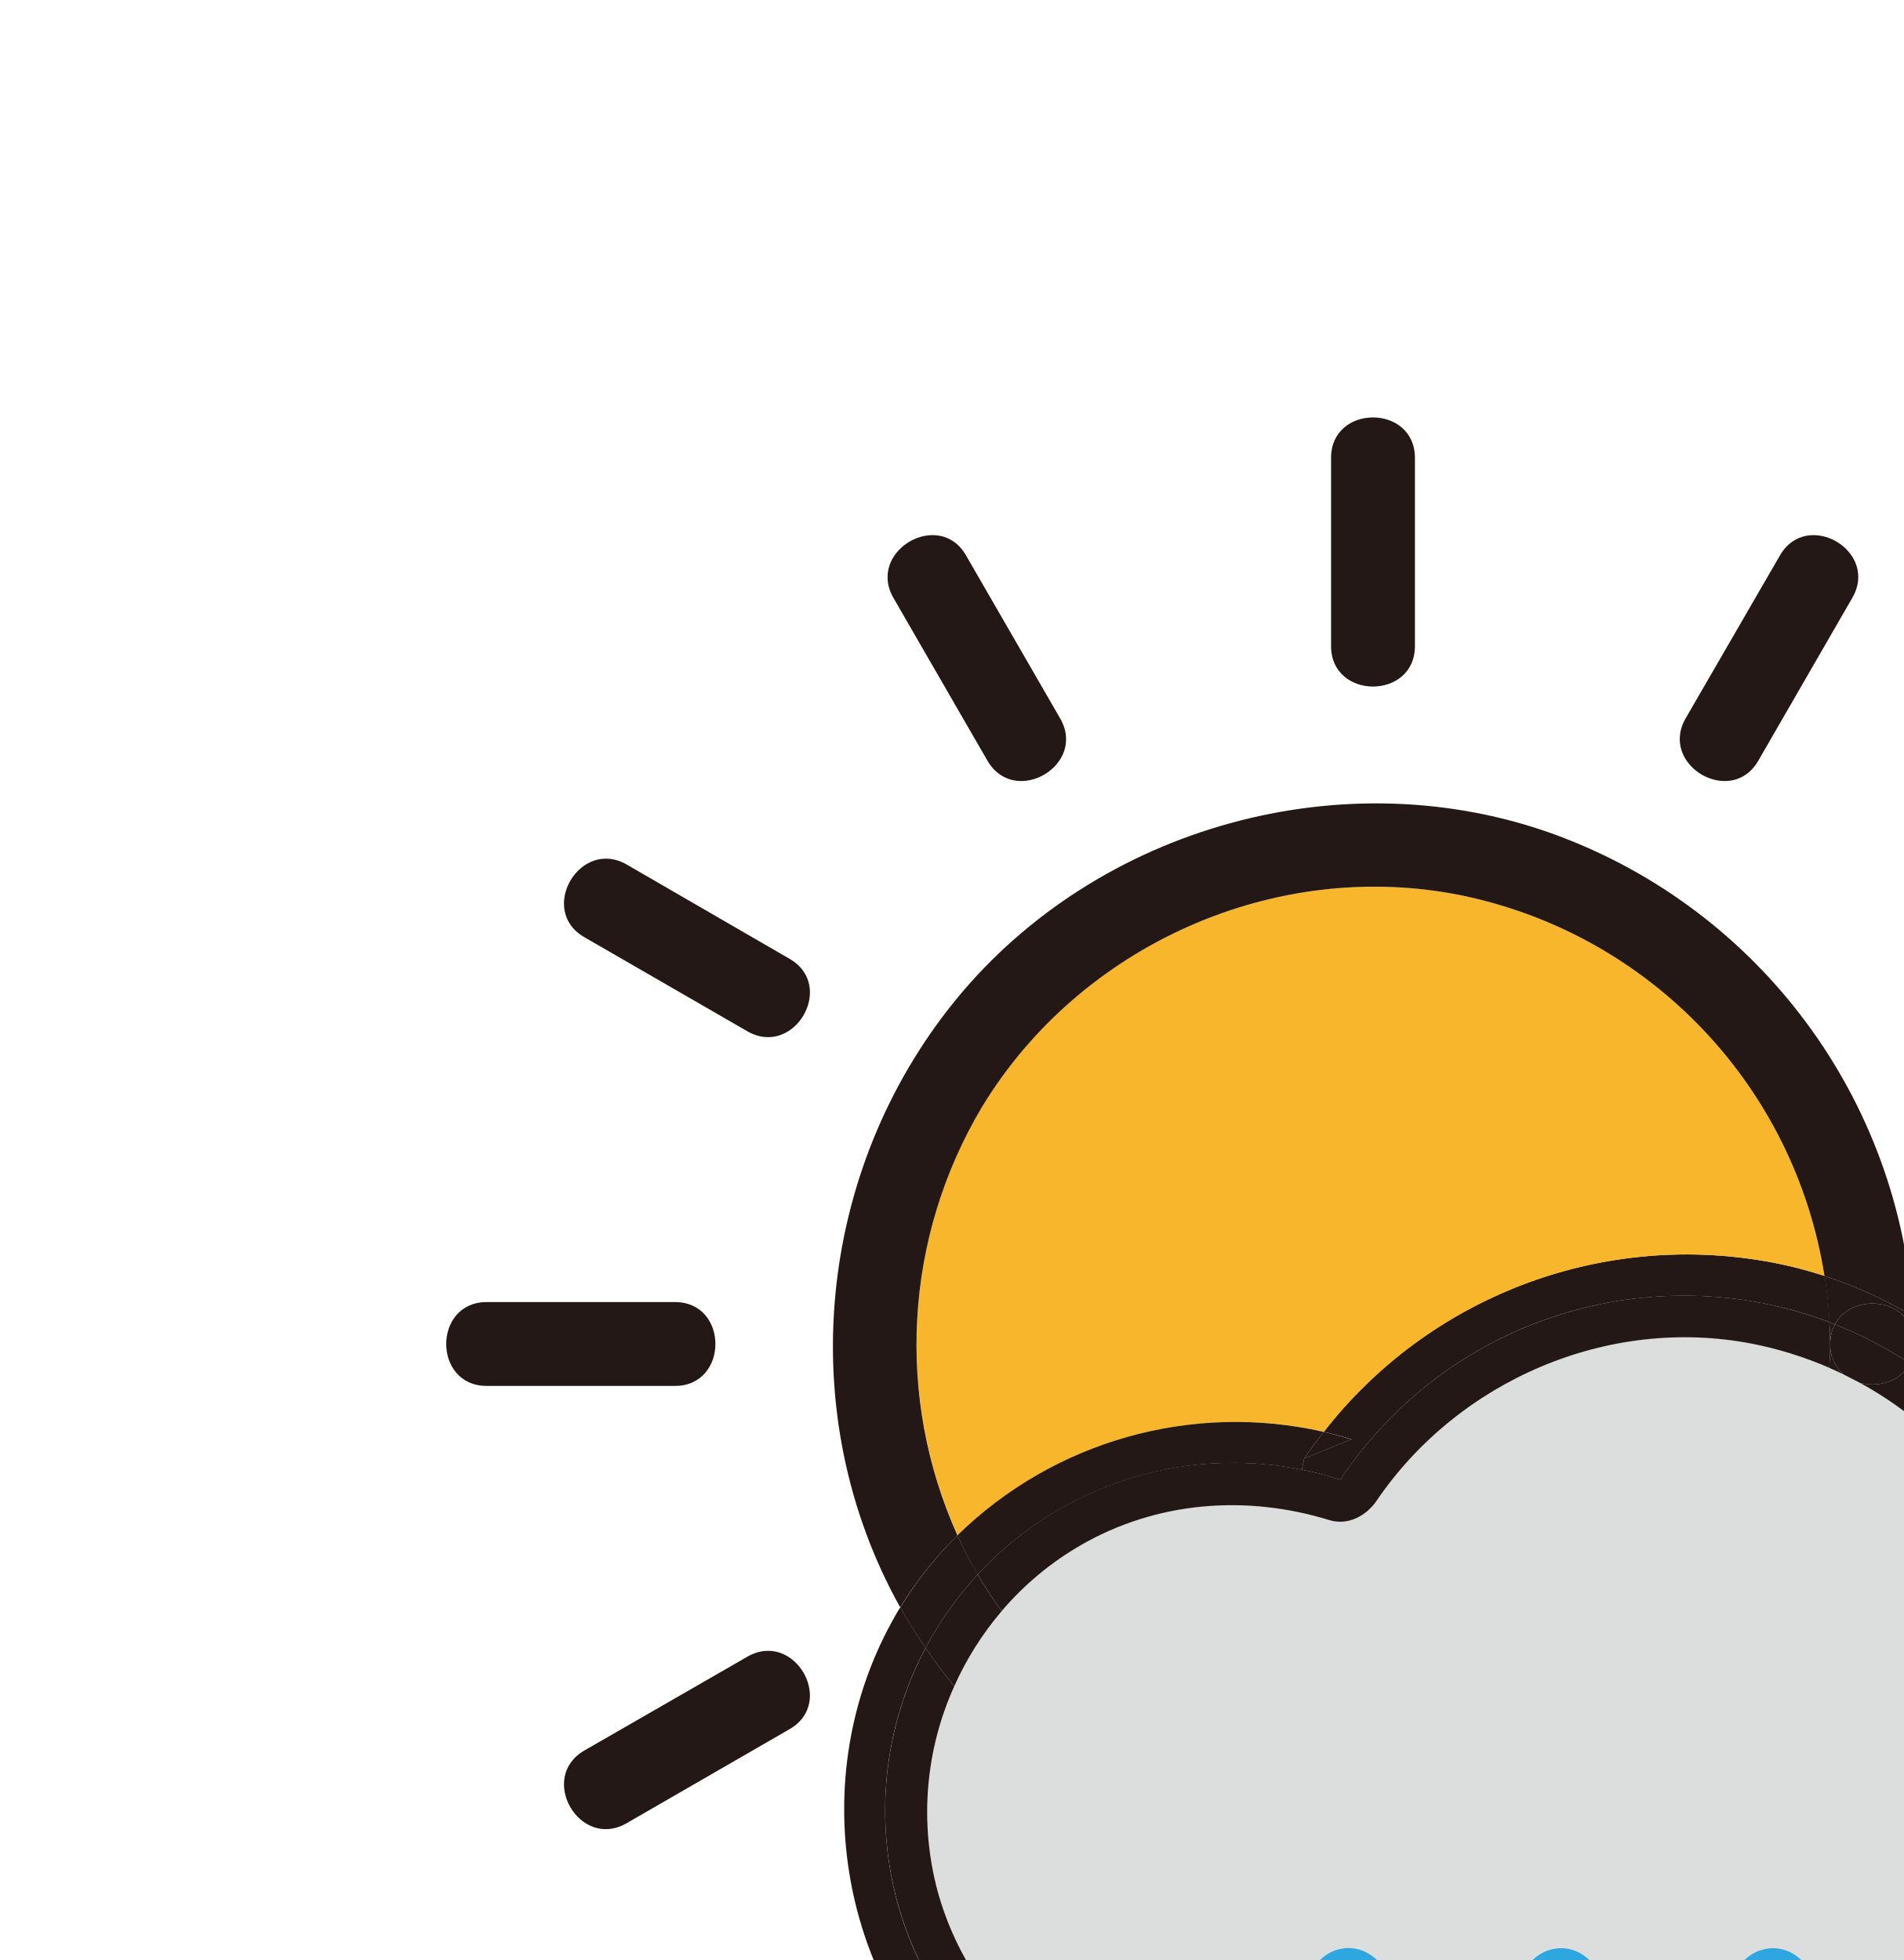
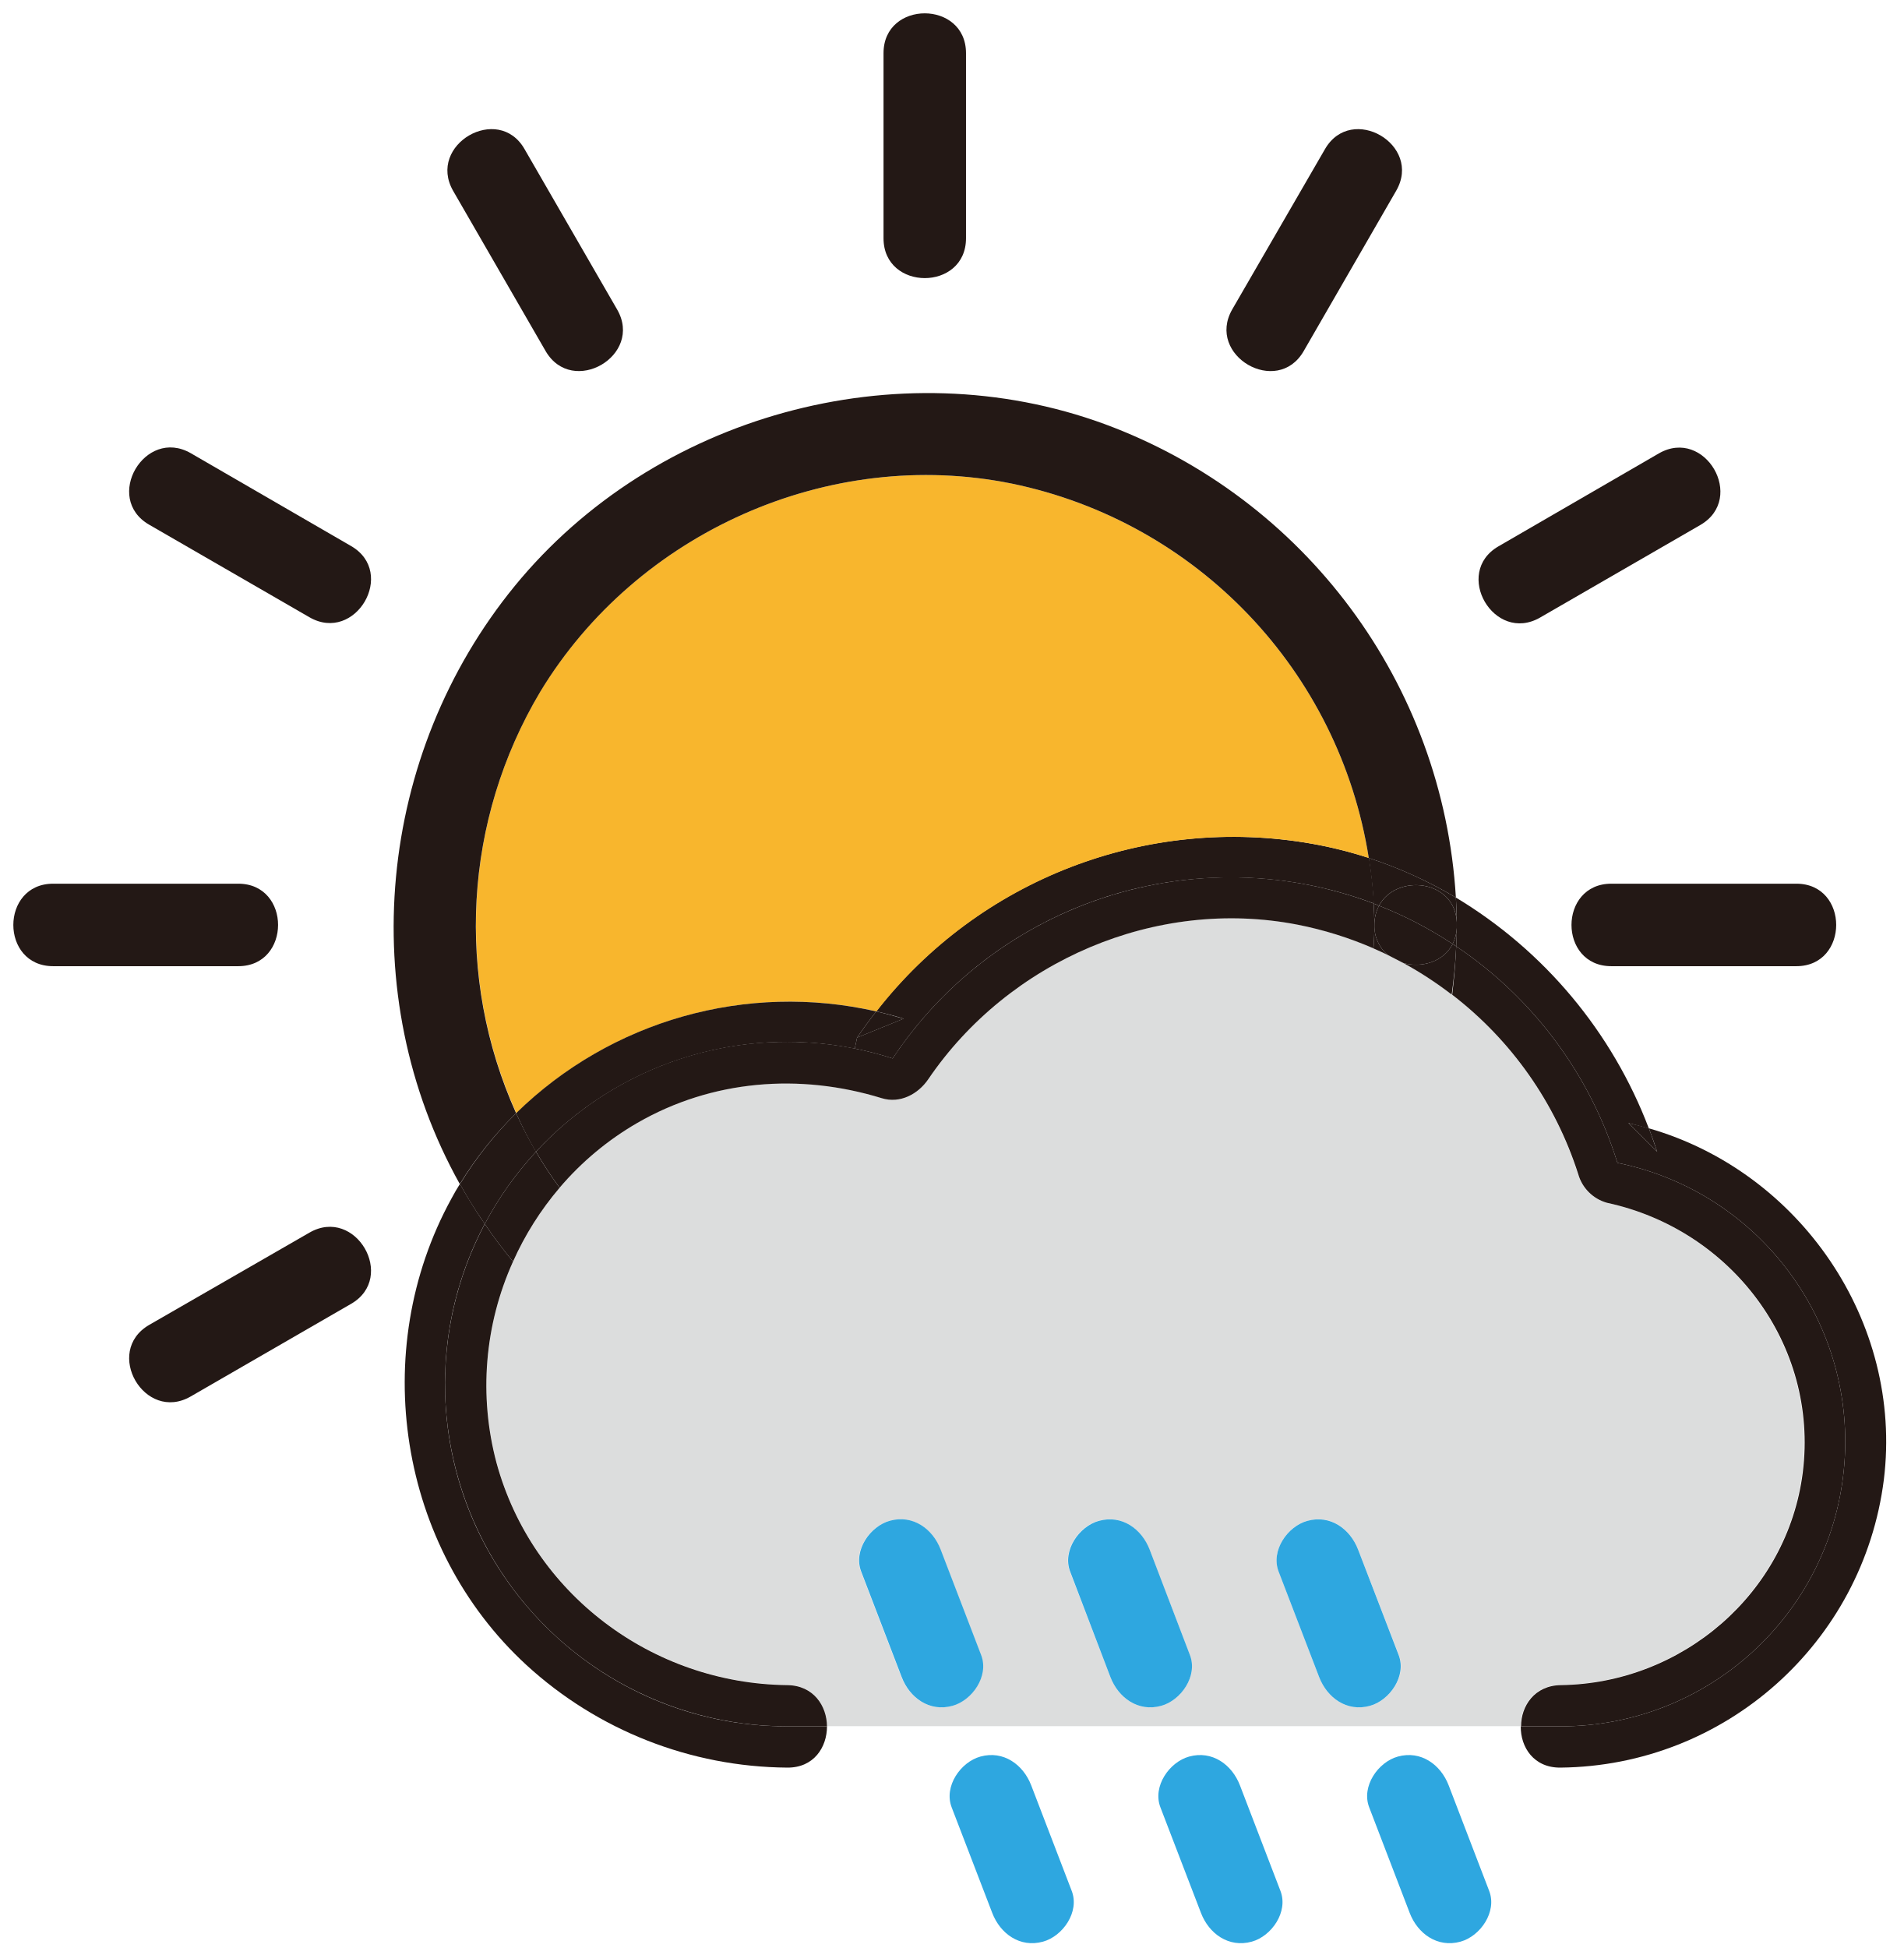
- <svg xmlns="http://www.w3.org/2000/svg">
+ <svg xmlns="http://www.w3.org/2000/svg" viewBox="77.38 72.25 346.14 354.2">
  <defs>
    <style>.cls-1{fill:#dcdddd;}.cls-2{fill:#231815;}.cls-3{fill:#2ea7e0;}.cls-4{fill:#f8b62d;}</style>
  </defs>
  <g data-name="图层 1" id="图层_1">
    <path class="cls-1" d="M369.54,290.92c22.53,4.88,38.5,25.74,35.61,49-2.75,22.09-22,38.41-44,38.7-4.78.06-7.2,3.78-7.24,7.5H227.78c0-3.72-2.44-7.45-7.24-7.5-24.5-.27-46.36-16.6-52.84-40.4a54.66,54.66,0,0,1,3-36.61,55.56,55.56,0,0,1,8.47-13.42,54.11,54.11,0,0,1,14.15-11.79c13.58-7.83,29.54-9.08,44.43-4.49,3.34,1,6.63-.74,8.47-3.45,14.64-21.53,41.42-33.13,67.15-28.1a66.85,66.85,0,0,1,13.82,4.31c.87.38,1.73.77,2.57,1.18s1.94,1,2.89,1.49a67.07,67.07,0,0,1,31.67,38.31A7.54,7.54,0,0,0,369.54,290.92Zm-43,91.5c3.61-1,6.7-5.42,5.24-9.22L324.37,354c-1.45-3.78-5-6.39-9.22-5.24-3.62,1-6.7,5.42-5.24,9.22l7.37,19.2C318.73,381,322.33,383.57,326.51,382.42Zm-38,0c3.61-1,6.7-5.42,5.24-9.22L286.41,354c-1.45-3.78-5-6.39-9.22-5.24-3.62,1-6.7,5.42-5.24,9.22l7.37,19.2C280.77,381,284.37,383.57,288.55,382.42Zm-38,0c3.61-1,6.69-5.42,5.23-9.22q-3.67-9.6-7.37-19.2c-1.45-3.78-5-6.39-9.23-5.24-3.61,1-6.69,5.42-5.23,9.22q3.67,9.6,7.37,19.2C242.81,381,246.41,383.57,250.59,382.42Z" />
    <path class="cls-2" d="M404.07,232.93c9.67,0,9.65,15,0,15H370.42c-9.67,0-9.65-15,0-15Z" />
    <path class="cls-2" d="M342.21,244.32a73.77,73.77,0,0,1,29.32,39.37,51.75,51.75,0,0,1-10.34,102.46H354c0-3.72,2.46-7.44,7.24-7.5,22-.29,41.21-16.61,44-38.7,2.89-23.29-13.08-44.15-35.61-49a7.54,7.54,0,0,1-5.24-5.24,66.86,66.86,0,0,0-22.91-32.59Q342,248.74,342.21,244.32Z" />
    <path class="cls-2" d="M379.05,154.7c8.38-4.84,15.93,8.13,7.57,13l-29.14,16.83c-8.39,4.84-15.93-8.13-7.57-12.95Z" />
    <path class="cls-2" d="M377.25,277.41c27.43,7.88,46.27,35.14,42.73,63.9a59.9,59.9,0,0,1-58.79,52.34c-4.88.06-7.29-3.72-7.24-7.5h7.24a51.75,51.75,0,0,0,10.34-102.46,73.77,73.77,0,0,0-29.32-39.37c.06-1.1.1-2.21.11-3.32v-.08c0-.14,0-.28,0-.42v-.07c0-.17,0-.34,0-.51,0-1.5-.09-3-.17-4.47a83.68,83.68,0,0,1,35.1,42c-1.23-.36-2.46-.68-3.73-1l5.24,5.24C378.3,280.25,377.79,278.82,377.25,277.41Z" />
    <path class="cls-2" d="M377.25,277.41c.54,1.41,1,2.84,1.51,4.28l-5.24-5.24C374.79,276.73,376,277.05,377.25,277.41Z" />
    <path class="cls-3" d="M348.21,416.08c1.46,3.8-1.62,8.23-5.23,9.22-4.18,1.15-7.78-1.45-9.23-5.23q-3.69-9.6-7.37-19.21c-1.46-3.8,1.62-8.23,5.23-9.22,4.18-1.15,7.78,1.46,9.23,5.24Q344.53,406.48,348.21,416.08Z" />
    <path class="cls-2" d="M342.32,240.92c0-.14,0-.28,0-.42C342.33,240.64,342.33,240.78,342.32,240.92Z" />
    <path class="cls-2" d="M341.56,243.89a7.37,7.37,0,0,0,.76-2.89c0,1.11-.05,2.22-.11,3.32C342,244.17,341.78,244,341.56,243.89Z" />
    <path class="cls-2" d="M341.56,243.89c-1.63,3.23-5.6,4.39-8.93,3.48-1-.52-1.91-1-2.89-1.49a6.93,6.93,0,0,1-2.41-5.45,7.45,7.45,0,0,1,.84-3.5A72.34,72.34,0,0,1,341.56,243.89Z" />
    <path class="cls-2" d="M328.17,236.93c3.1-5.84,13.76-4.84,14.15,3,0,.17,0,.34,0,.51v.07c0,.14,0,.28,0,.42V241a7.37,7.37,0,0,1-.76,2.89A72.34,72.34,0,0,0,328.17,236.93Z" />
    <path class="cls-2" d="M332.63,247.37c3.33.91,7.3-.25,8.93-3.48.22.14.44.28.65.43q-.21,4.43-.82,8.77A66.89,66.89,0,0,0,332.63,247.37Z" />
    <path class="cls-3" d="M331.75,373.2c1.46,3.8-1.63,8.23-5.24,9.22-4.18,1.15-7.78-1.46-9.23-5.24L309.91,358c-1.46-3.8,1.62-8.23,5.24-9.22,4.18-1.15,7.77,1.46,9.22,5.24Z" />
    <path class="cls-2" d="M318.34,99.37c4.83-8.37,17.79-.8,12.95,7.57l-16.82,29.15c-4.83,8.36-17.79.8-13-7.57Z" />
    <path class="cls-2" d="M327.2,236.54a81.22,81.22,0,0,0-.89-8.28,78.37,78.37,0,0,1,15.84,7.19c.08,1.48.15,3,.17,4.47-.39-7.83-11.05-8.83-14.15-3Z" />
    <path class="cls-2" d="M328.17,236.93a7.45,7.45,0,0,0-.84,3.5c0-1.3-.06-2.6-.13-3.89Z" />
    <path class="cls-2" d="M327.33,240.43a6.93,6.93,0,0,0,2.41,5.45c-.84-.41-1.7-.8-2.57-1.18C327.26,243.28,327.32,241.86,327.33,240.43Z" />
    <path class="cls-2" d="M220.54,261.68a62.17,62.17,0,0,1,12.29,1.22h0a60.56,60.56,0,0,1,6.89,1.8,73.78,73.78,0,0,1,87.48-28.17c.07,1.29.12,2.59.13,3.89s-.07,2.85-.16,4.27a66.85,66.85,0,0,0-13.82-4.31c-25.73-5-52.51,6.57-67.15,28.1-1.84,2.71-5.13,4.48-8.47,3.45-14.89-4.59-30.85-3.34-44.43,4.49a54.11,54.11,0,0,0-14.15,11.79,72.94,72.94,0,0,1-4.29-6.55A62,62,0,0,1,220.54,261.68Z" />
    <path class="cls-2" d="M301.11,231.79a73.63,73.63,0,0,0-61.39,32.92,60.56,60.56,0,0,0-6.89-1.8h0l.42-2,8.47-3.44c-1.65-.51-3.31-.94-5-1.33A82.28,82.28,0,0,1,316,225.67a76.17,76.17,0,0,1,10.36,2.59,81.22,81.22,0,0,1,.89,8.28A73.53,73.53,0,0,0,301.11,231.79Z" />
    <path class="cls-3" d="M310.25,416.08c1.46,3.8-1.62,8.23-5.23,9.22-4.18,1.15-7.78-1.45-9.23-5.23l-7.38-19.21c-1.46-3.8,1.63-8.23,5.24-9.22,4.18-1.15,7.78,1.46,9.23,5.24Q306.57,406.48,310.25,416.08Z" />
    <path class="cls-4" d="M261.39,160.18a82.63,82.63,0,0,1,64.92,68.08A76.17,76.17,0,0,0,316,225.67a82.28,82.28,0,0,0-79.21,30.48,71.08,71.08,0,0,0-65.5,18.51A83.06,83.06,0,0,1,175.63,198C193.17,169.08,228.11,153.43,261.39,160.18Z" />
    <path class="cls-3" d="M293.79,373.2c1.46,3.8-1.63,8.23-5.24,9.22-4.18,1.15-7.78-1.46-9.23-5.24L272,358c-1.46-3.8,1.62-8.23,5.24-9.22,4.18-1.15,7.77,1.46,9.22,5.24Z" />
    <path class="cls-3" d="M272.29,416.08c1.46,3.8-1.62,8.23-5.24,9.22-4.18,1.15-7.77-1.45-9.22-5.23l-7.38-19.2c-1.46-3.81,1.63-8.24,5.24-9.23,4.18-1.15,7.78,1.46,9.23,5.24Z" />
    <path class="cls-3" d="M255.82,373.2c1.46,3.8-1.62,8.23-5.23,9.22-4.18,1.15-7.78-1.46-9.23-5.24q-3.69-9.6-7.37-19.2c-1.46-3.8,1.62-8.23,5.23-9.22,4.18-1.15,7.78,1.46,9.23,5.24Q252.14,363.6,255.82,373.2Z" />
    <path class="cls-2" d="M253.06,81.92v33.65c0,9.67-15,9.66-15,0V81.92C238.06,72.25,253.06,72.27,253.06,81.92Z" />
    <path class="cls-2" d="M241.72,257.48l-8.47,3.44c1.11-1.64,2.28-3.23,3.49-4.77C238.41,256.54,240.07,257,241.72,257.48Z" />
    <path class="cls-2" d="M171.24,274.66a71.08,71.08,0,0,1,65.5-18.51c-1.21,1.54-2.38,3.13-3.49,4.77l-.42,2a62.25,62.25,0,0,0-58,18.77A78.73,78.73,0,0,1,171.24,274.66Z" />
    <path class="cls-2" d="M189.61,128.52c4.84,8.38-8.13,15.92-13,7.57l-16.83-29.15C155,98.56,168,91,172.78,99.37Z" />
    <path class="cls-2" d="M158.31,323.92a62.23,62.23,0,0,0,62.23,62.23h7.24c0,3.78-2.38,7.55-7.24,7.5A70.94,70.94,0,0,1,173.12,375c-23.28-21.41-28.82-57.13-13.66-84.78.5-.92,1-1.82,1.57-2.71.53,1,1.08,1.91,1.65,2.86.91,1.5,1.87,3,2.86,4.4A61.93,61.93,0,0,0,158.31,323.92Z" />
    <path class="cls-2" d="M174.86,281.67a72.94,72.94,0,0,0,4.29,6.55,55.56,55.56,0,0,0-8.47,13.42q-2.72-3.28-5.14-6.84A62,62,0,0,1,174.86,281.67Z" />
    <path class="cls-2" d="M342.15,235.45a78.37,78.37,0,0,0-15.84-7.19,82.63,82.63,0,0,0-64.92-68.08c-33.28-6.75-68.22,8.9-85.76,37.85a83.06,83.06,0,0,0-4.39,76.63A67.8,67.8,0,0,0,161,287.54c-19.27-34.5-15-78.17,10-108.75,25.37-31,69.58-43.25,107.27-29.43A98,98,0,0,1,342.15,235.45Z" />
    <path class="cls-2" d="M174.86,281.67a62,62,0,0,0-9.32,13.13c-1-1.44-1.95-2.9-2.86-4.4-.57-.95-1.12-1.9-1.65-2.86a67.8,67.8,0,0,1,10.21-12.88A78.73,78.73,0,0,0,174.86,281.67Z" />
    <path class="cls-2" d="M220.54,378.65c4.8.05,7.21,3.78,7.24,7.5h-7.24a62.24,62.24,0,0,1-55-91.35q2.43,3.56,5.14,6.84a54.66,54.66,0,0,0-3,36.61C174.18,362.05,196,378.38,220.54,378.65Z" />
    <path class="cls-2" d="M141.22,171.53c8.37,4.83.8,17.78-7.57,12.95L104.5,167.65c-8.36-4.83-.8-17.79,7.57-13Z" />
    <path class="cls-2" d="M133.65,296.38c8.38-4.84,15.93,8.13,7.57,12.95l-29.15,16.83c-8.38,4.84-15.92-8.13-7.57-13Z" />
    <path class="cls-2" d="M120.71,232.93c9.66,0,9.65,15,0,15H87.05c-9.67,0-9.65-15,0-15Z" />
  </g>
</svg>
